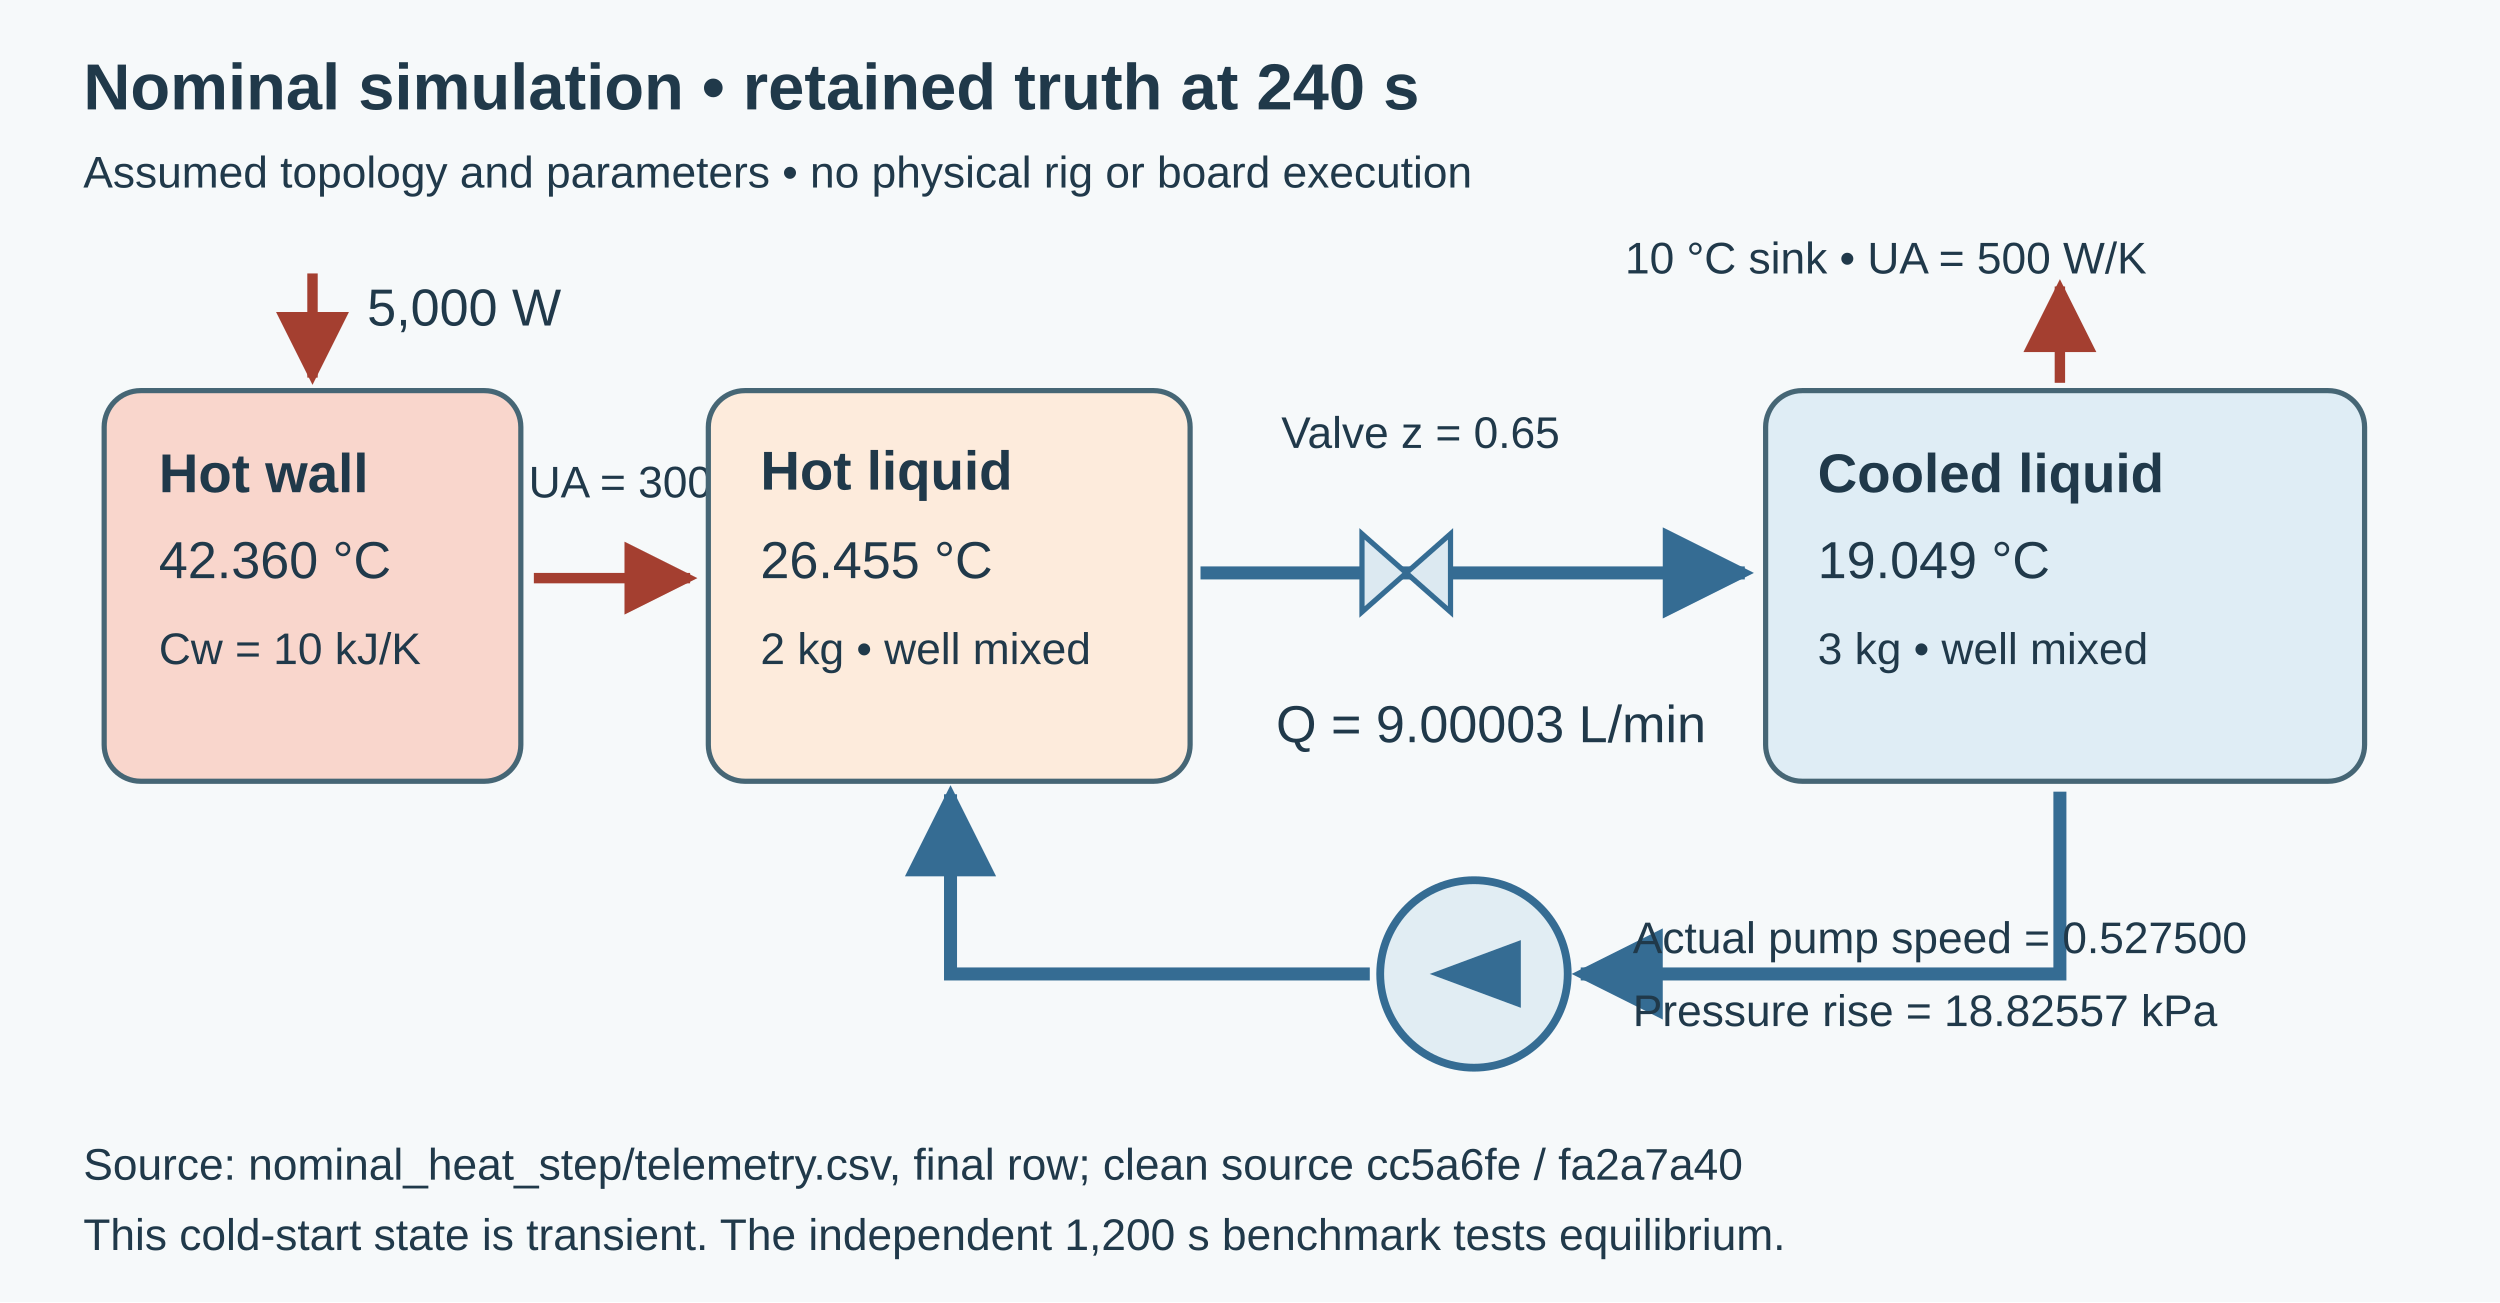
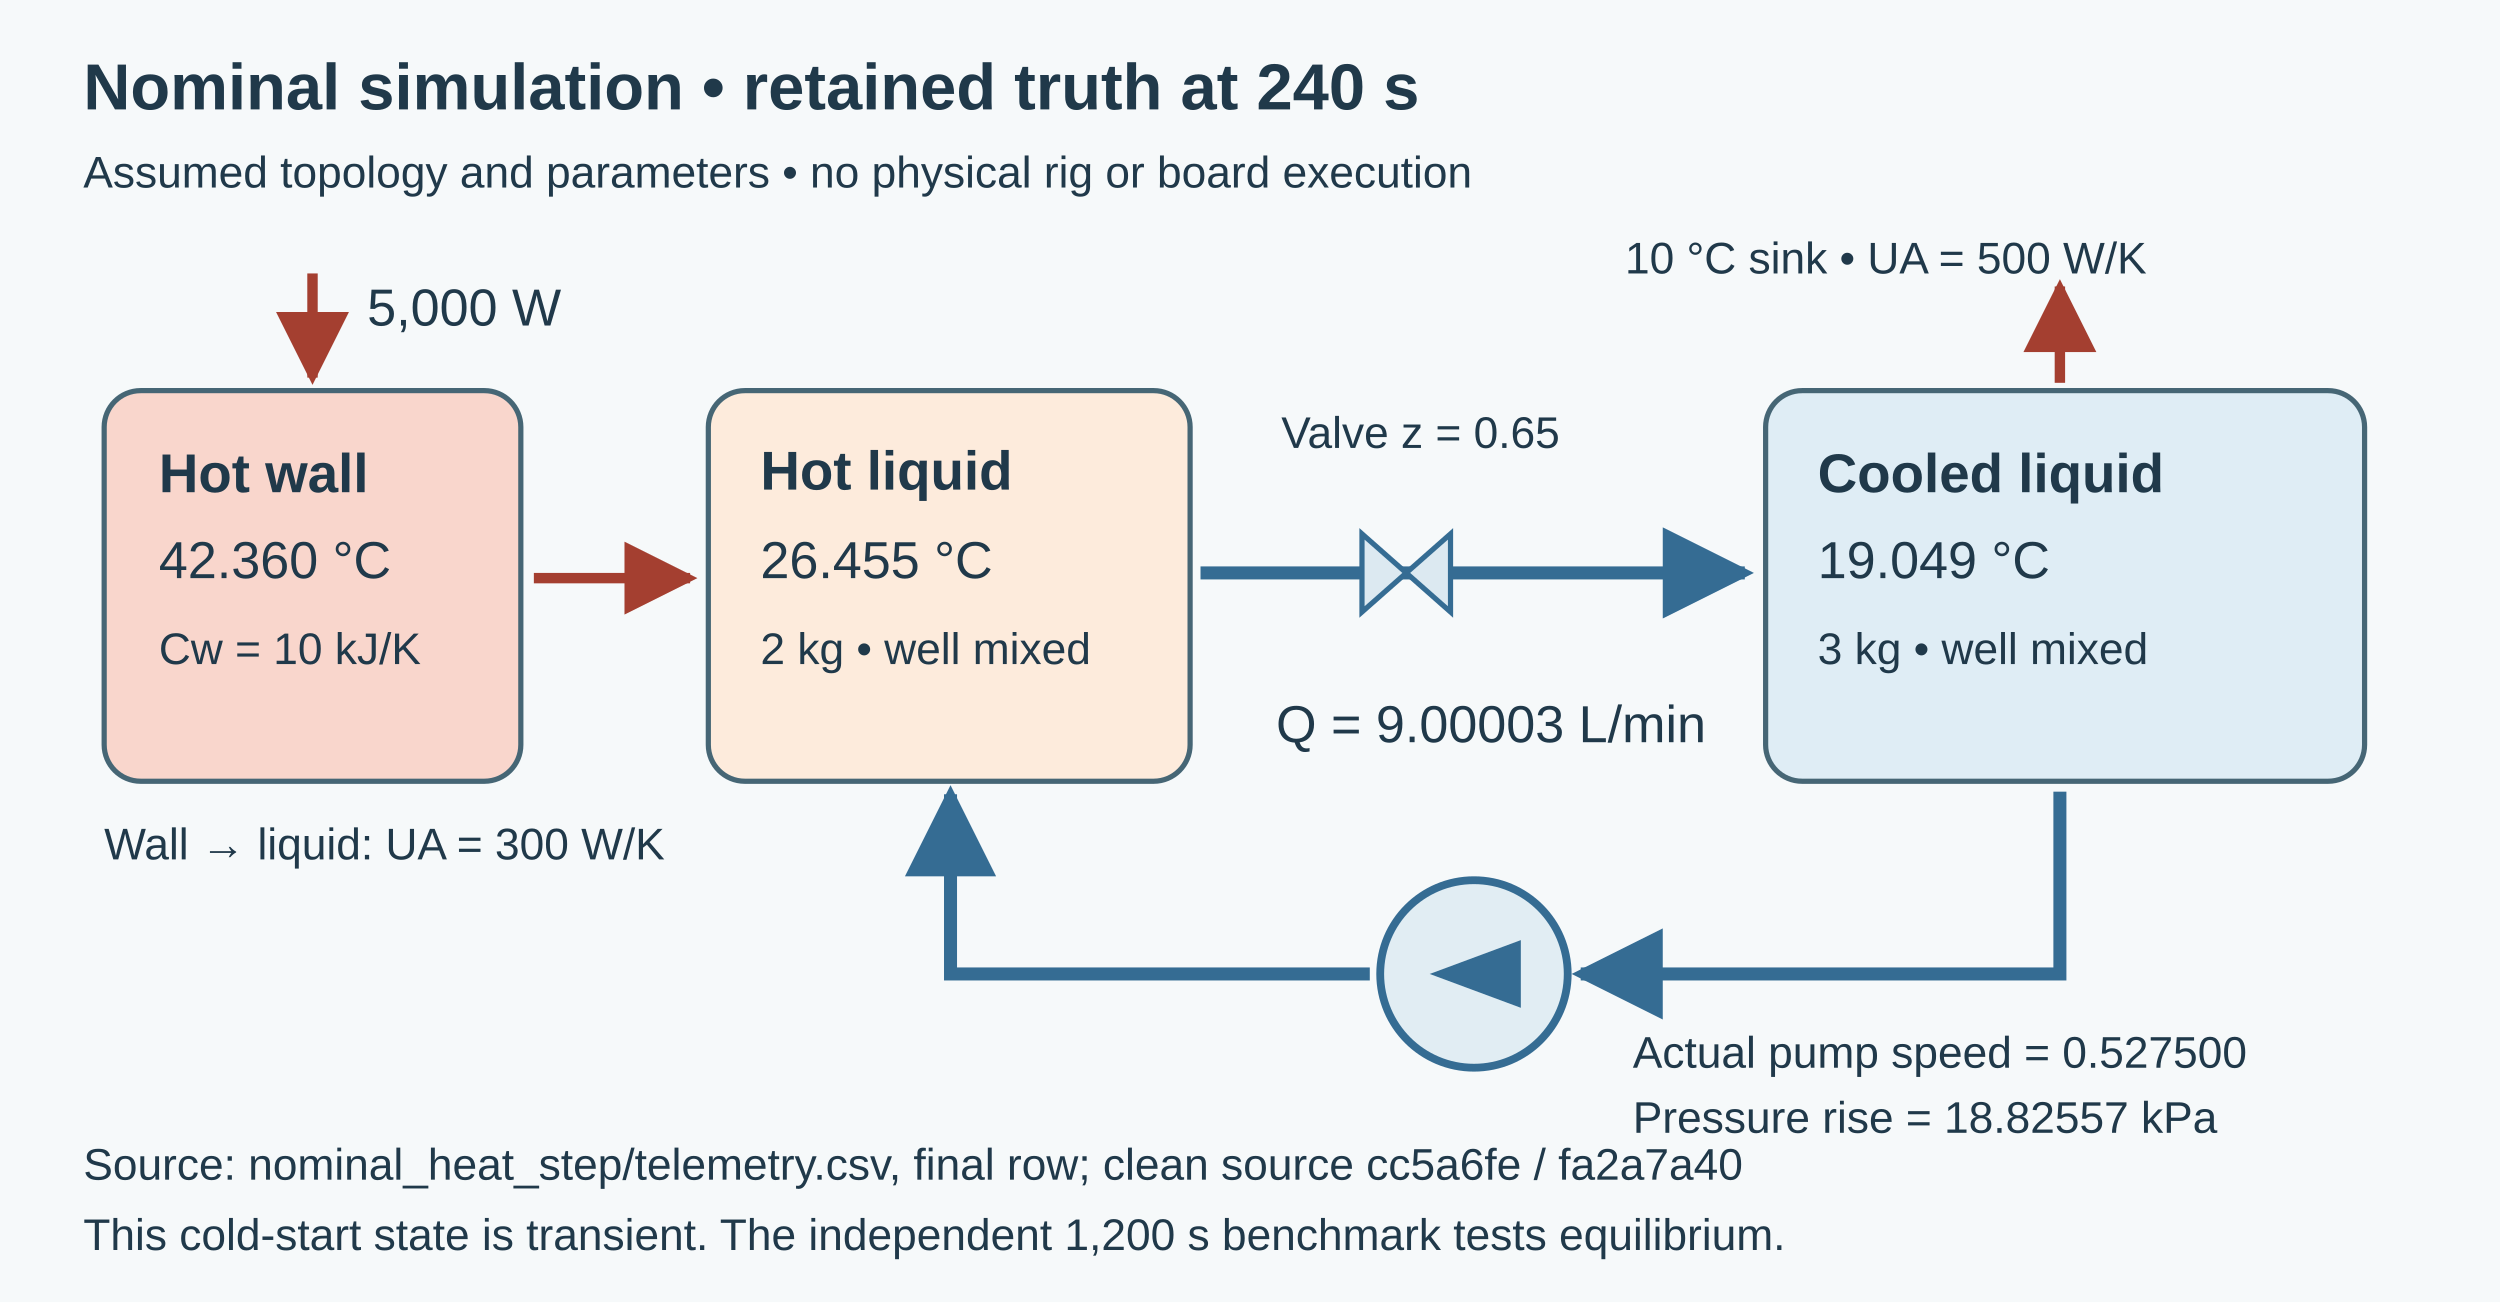
<svg xmlns="http://www.w3.org/2000/svg" viewBox="0 0 960 500" role="img" aria-labelledby="title desc">
  <defs>
    <marker id="arrow" viewBox="0 0 10 10" refX="9" refY="5" markerWidth="7" markerHeight="7" orient="auto-start-reverse">
      <path d="M0 0L10 5L0 10Z" fill="#356c93" />
    </marker>
    <marker id="heat" viewBox="0 0 10 10" refX="9" refY="5" markerWidth="7" markerHeight="7" orient="auto">
      <path d="M0 0L10 5L0 10Z" fill="#a43f30" />
    </marker>
    <style>text{font-family:Arial,sans-serif;fill:#20394a} .heading{font-size:25px;font-weight:bold}.label{font-size:21px;font-weight:bold}.value{font-size:20px}.note{font-size:17px}.pipe{fill:none;stroke:#356c93;stroke-width:5;marker-end:url(#arrow)}.heat{stroke:#a43f30;stroke-width:4;marker-end:url(#heat)}.box{stroke:#466675;stroke-width:2;rx:14}</style>
  </defs>
  <rect width="960" height="500" fill="#f6f9fa" />
  <text x="32" y="42" class="heading">Nominal simulation • retained truth at 240 s</text>
  <text x="32" y="72" class="note">Assumed topology and parameters • no physical rig or board execution</text>
  <rect x="40" y="150" width="160" height="150" fill="#f9d6cc" class="box" />
  <text x="61" y="189" class="label">Hot wall</text>
  <text x="61" y="222" class="value">42.360 °C</text>
  <text x="61" y="255" class="note">Cw = 10 kJ/K</text>
  <path d="M120 105V145" class="heat" />
  <text x="141" y="125" class="value">5,000 W</text>
  <path d="M205 222H265" class="heat" />
-   <text x="203" y="191" class="note">UA = 300 W/K</text>
+   <text x="40" y="330" class="note">Wall → liquid: UA = 300 W/K</text>
  <rect x="272" y="150" width="185" height="150" fill="#fdebdc" class="box" />
  <text x="292" y="188" class="label">Hot liquid</text>
  <text x="292" y="222" class="value">26.455 °C</text>
  <text x="292" y="255" class="note">2 kg • well mixed</text>
  <path d="M461 220H670" class="pipe" />
  <path d="M523 205L557 235V205L523 235Z" fill="#dce9f1" stroke="#356c93" stroke-width="2" />
  <text x="492" y="172" class="note">Valve z = 0.65</text>
  <text x="490" y="285" class="value">Q = 9.00003 L/min</text>
  <rect x="678" y="150" width="230" height="150" fill="#dfedf5" class="box" />
  <text x="698" y="189" class="label">Cooled liquid</text>
  <text x="698" y="222" class="value">19.049 °C</text>
  <text x="698" y="255" class="note">3 kg • well mixed</text>
  <path d="M791 147V110" class="heat" />
  <text x="624" y="105" class="note">10 °C sink • UA = 500 W/K</text>
  <path d="M791 304V374H607" class="pipe" />
  <circle cx="566" cy="374" r="36" fill="#e1edf3" stroke="#356c93" stroke-width="3" />
  <path d="M584 361L549 374L584 387Z" fill="#356c93" />
  <path d="M526 374H365V305" class="pipe" />
-   <text x="627" y="366" class="note">Actual pump speed = 0.527500</text>
-   <text x="627" y="394" class="note">Pressure rise = 18.82557 kPa</text>
+   <text x="627" y="410" class="note">Actual pump speed = 0.527500</text>
+   <text x="627" y="435" class="note">Pressure rise = 18.82557 kPa</text>
  <text x="32" y="453" class="note">Source: nominal_heat_step/telemetry.csv, final row; clean source cc5a6fe / fa2a7a40</text>
  <text x="32" y="480" class="note">This cold-start state is transient. The independent 1,200 s benchmark tests equilibrium.</text>
</svg>
